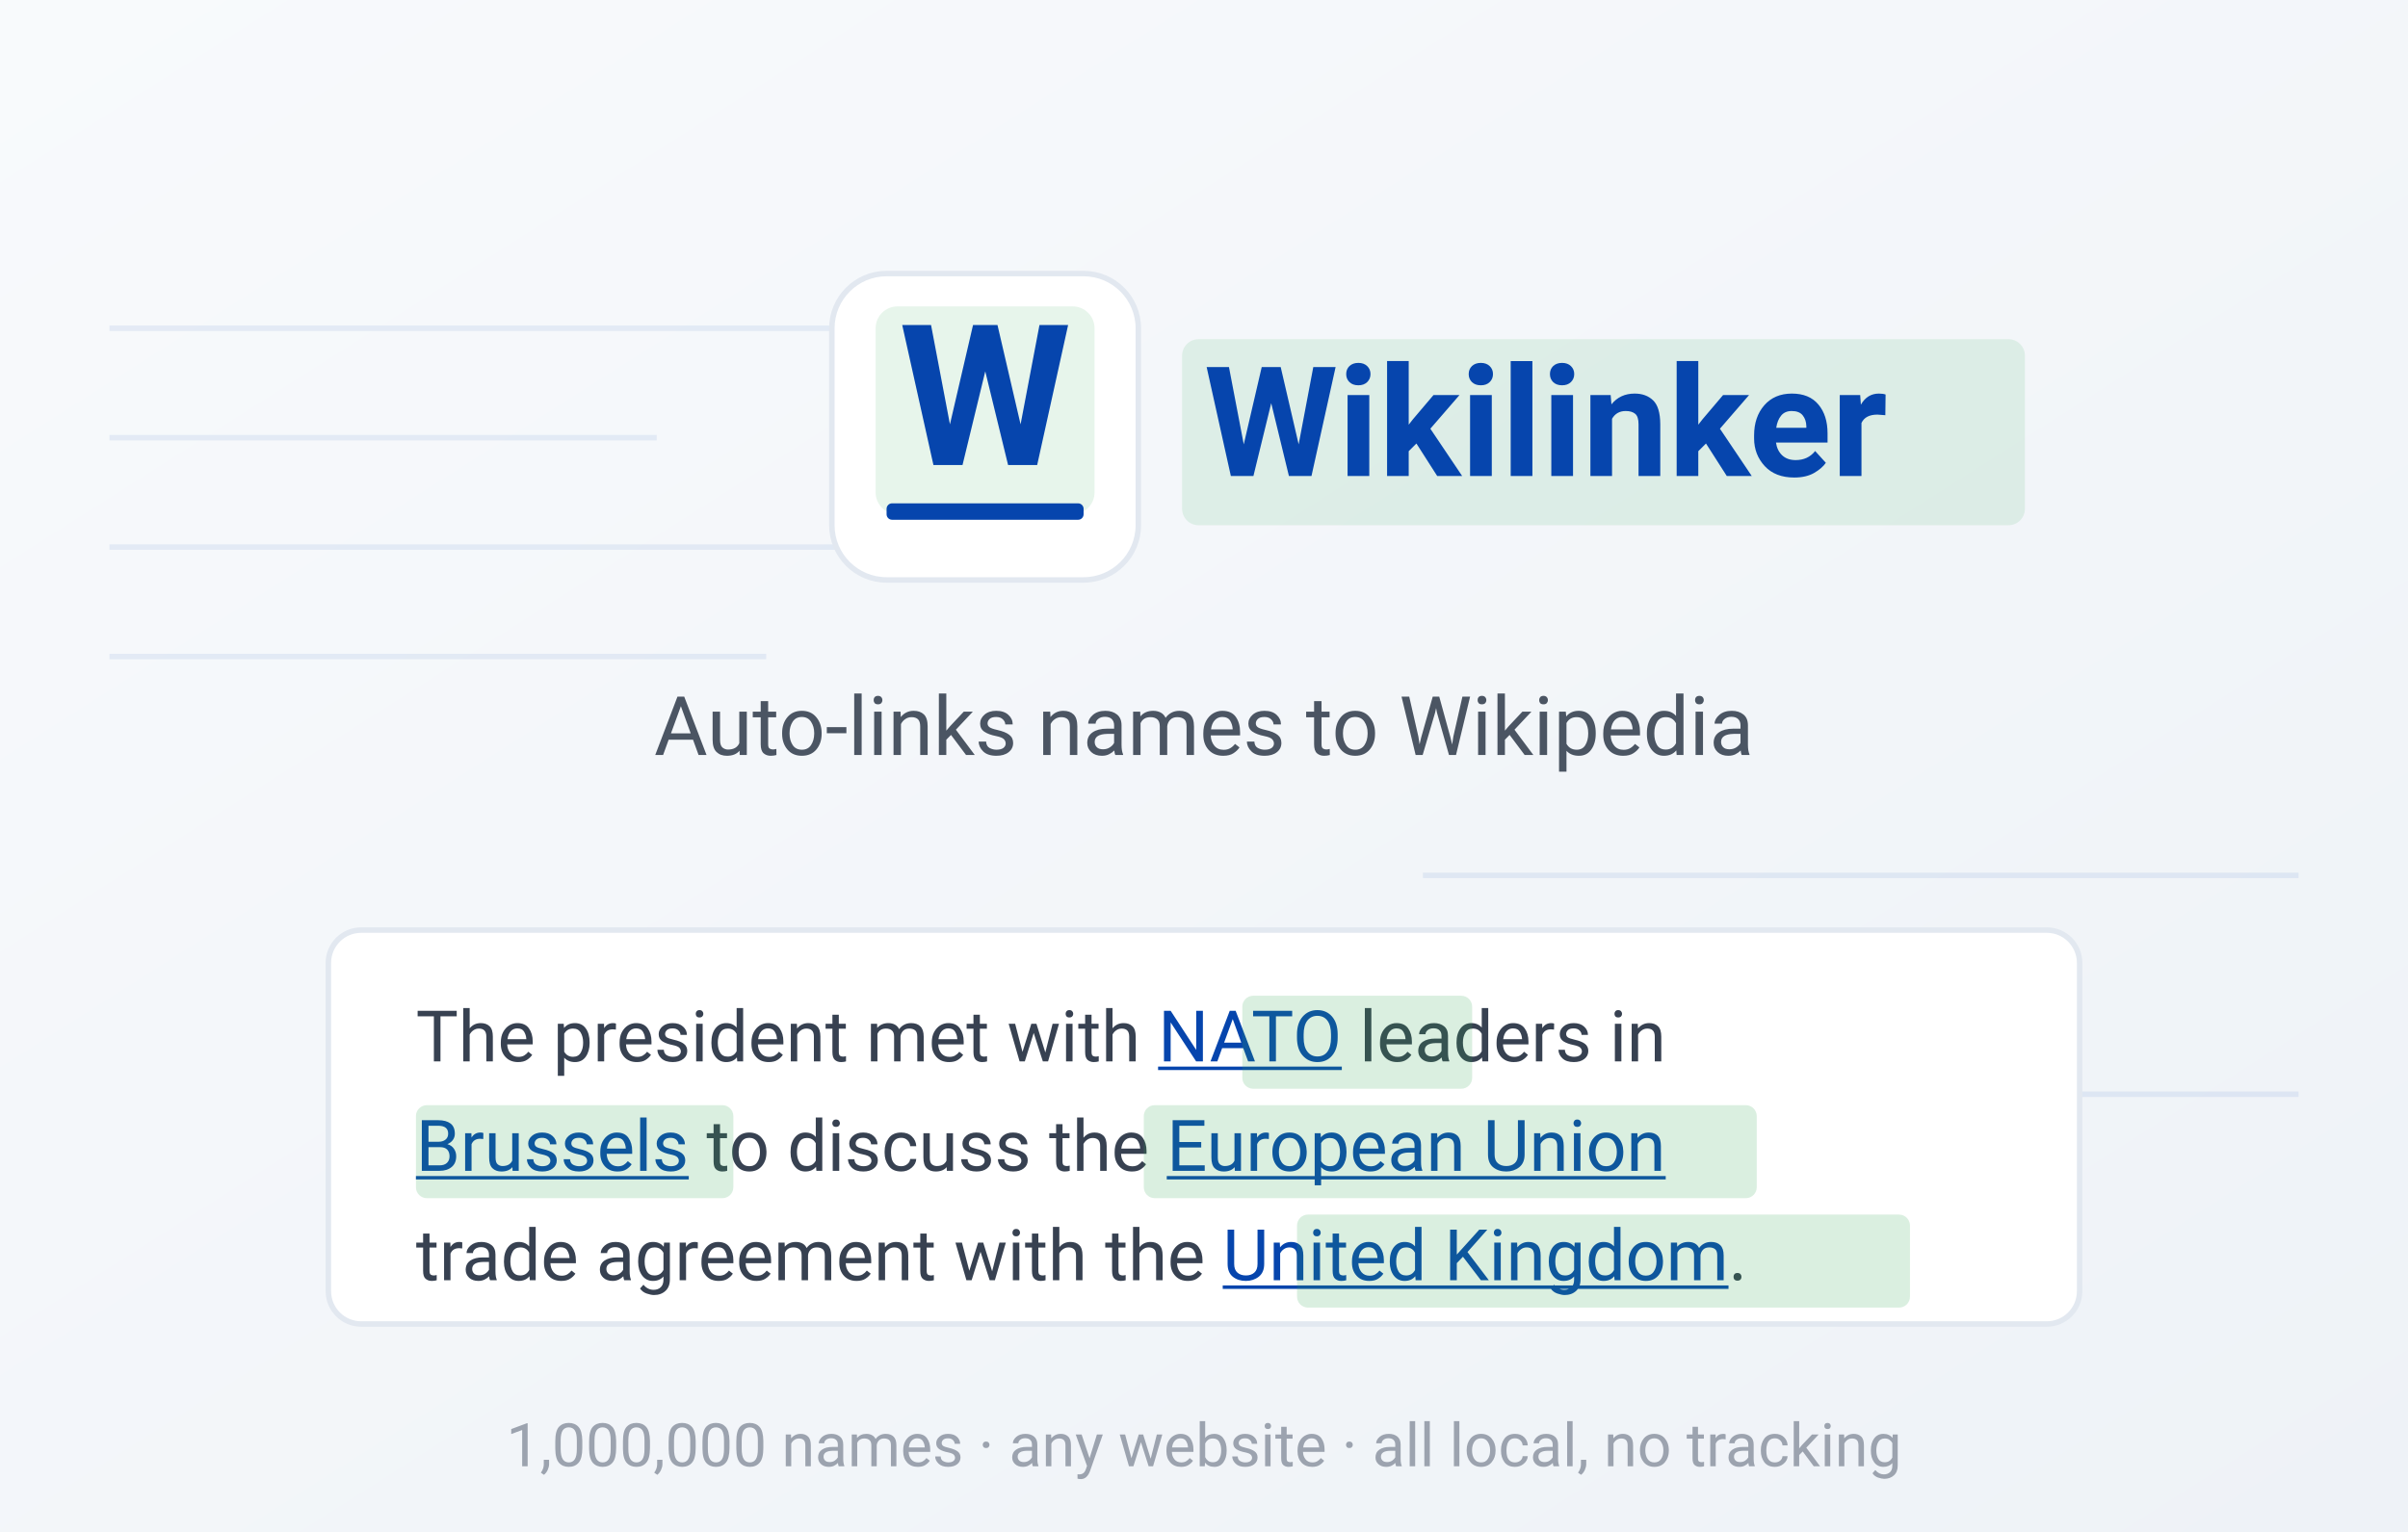
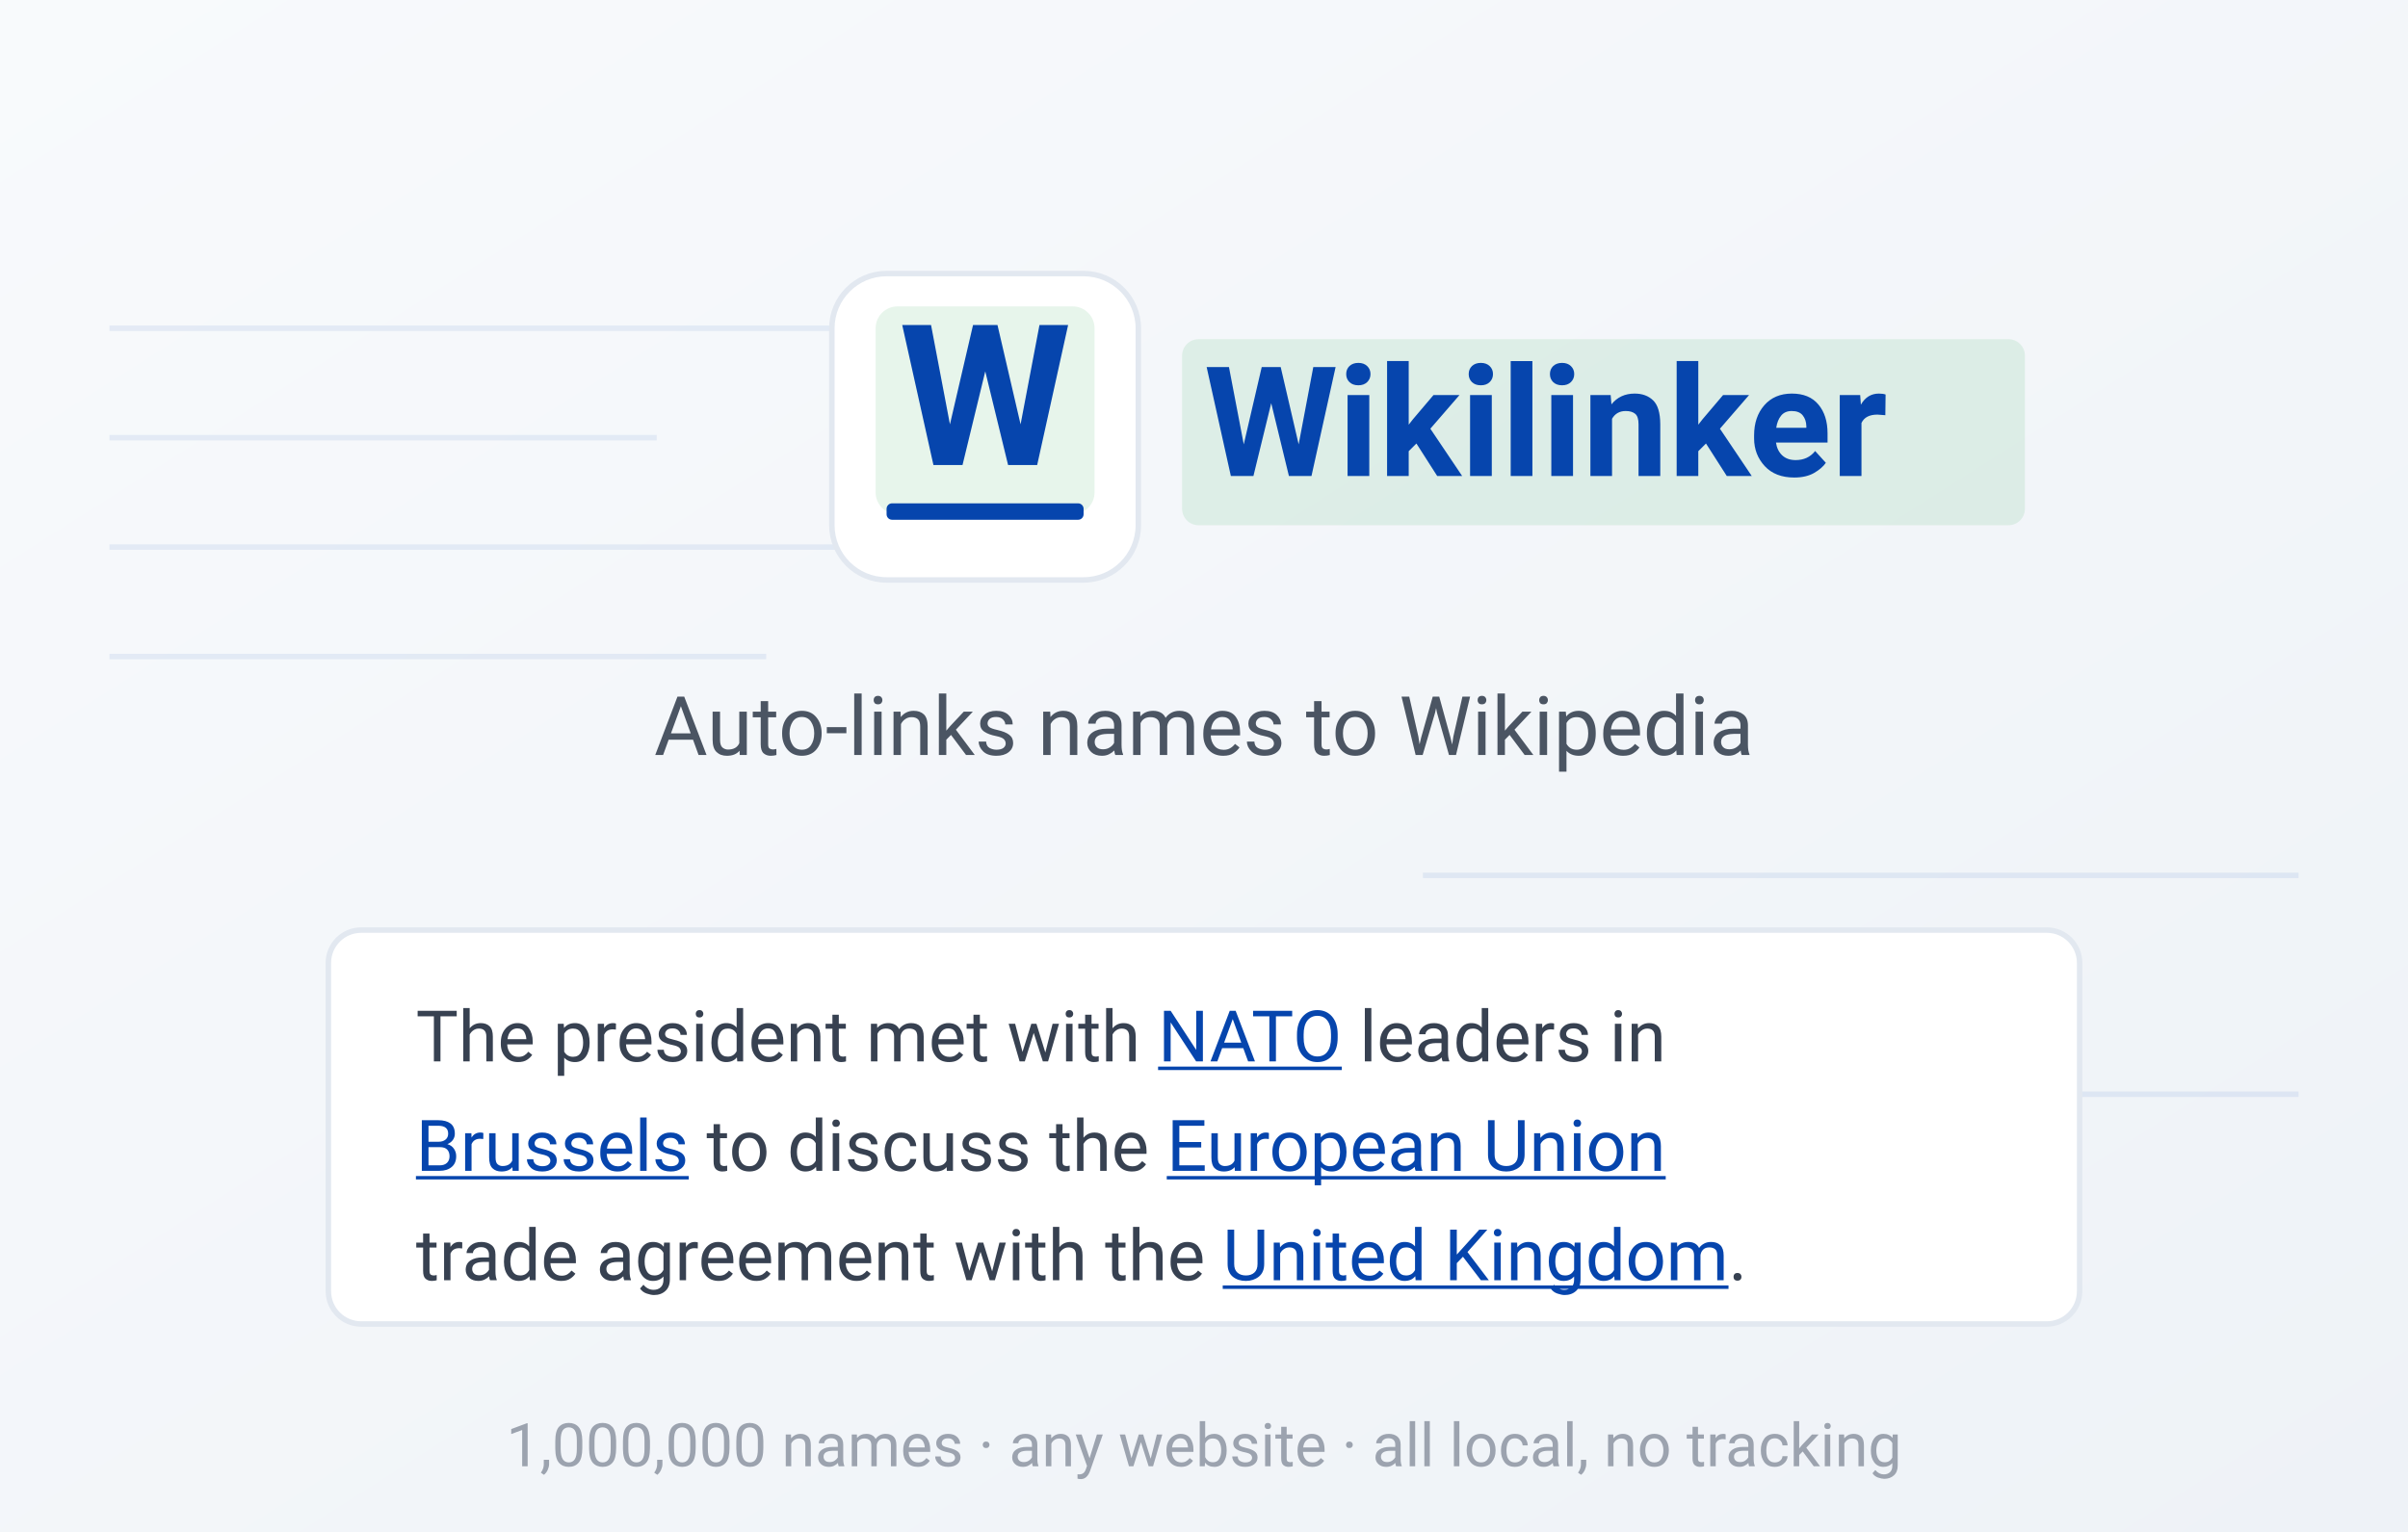
<svg xmlns="http://www.w3.org/2000/svg" width="440" height="280" viewBox="0 0 440 280">
  <defs>
    <linearGradient id="bg" x1="0%" y1="0%" x2="100%" y2="100%">
      <stop offset="0%" style="stop-color:#f8fafc" />
      <stop offset="100%" style="stop-color:#eef2f7" />
    </linearGradient>
  </defs>
  <rect width="440" height="280" fill="url(#bg)" />
  <g opacity="0.08" stroke="#0645ad" stroke-width="1">
    <line x1="20" y1="60" x2="160" y2="60" />
    <line x1="20" y1="80" x2="120" y2="80" />
    <line x1="20" y1="100" x2="180" y2="100" />
    <line x1="20" y1="120" x2="140" y2="120" />
    <line x1="260" y1="160" x2="420" y2="160" />
    <line x1="260" y1="180" x2="380" y2="180" />
    <line x1="260" y1="200" x2="420" y2="200" />
    <line x1="260" y1="220" x2="360" y2="220" />
  </g>
  <rect x="152" y="50" width="56" height="56" rx="10" fill="#ffffff" stroke="#e2e8f0" stroke-width="1" />
  <rect x="160" y="56" width="40" height="38" rx="4" fill="rgba(52, 168, 83, 0.12)" />
  <text x="180" y="85" text-anchor="middle" font-family="-apple-system, BlinkMacSystemFont, 'Segoe UI', Roboto, sans-serif" font-size="36" font-weight="bold" fill="#0645ad">W</text>
  <rect x="162" y="92" width="36" height="3" rx="1" fill="#0645ad" />
  <rect x="216" y="62" width="154" height="34" rx="3" fill="rgba(52, 168, 83, 0.12)" pointer-events="none" />
  <text x="220" y="87" text-anchor="start" font-family="-apple-system, BlinkMacSystemFont, 'Segoe UI', Roboto, sans-serif" font-size="28" font-weight="bold" fill="#0645ad" text-decoration="underline">
    <tspan>Wikilinker</tspan>
  </text>
  <text x="220" y="138" text-anchor="middle" font-family="-apple-system, BlinkMacSystemFont, 'Segoe UI', Roboto, sans-serif" font-size="15" fill="#4b5563">Auto-links names to Wikipedia</text>
  <g transform="translate(60, 170)">
    <rect x="0" y="0" width="320" height="72" rx="6" fill="#ffffff" stroke="#e2e8f0" stroke-width="1" />
    <text x="16" y="24" font-family="-apple-system, BlinkMacSystemFont, 'Segoe UI', Roboto, sans-serif" font-size="13" fill="#374151">
      The president met with
      <tspan fill="#0645ad" text-decoration="underline">NATO</tspan>
      leaders in
    </text>
    <text x="16" y="44" font-family="-apple-system, BlinkMacSystemFont, 'Segoe UI', Roboto, sans-serif" font-size="13" fill="#374151">
      <tspan fill="#0645ad" text-decoration="underline">Brussels</tspan>
      to discuss the
      <tspan fill="#0645ad" text-decoration="underline">European Union</tspan>
    </text>
    <text x="16" y="64" font-family="-apple-system, BlinkMacSystemFont, 'Segoe UI', Roboto, sans-serif" font-size="13" fill="#374151">
      trade agreement with the
      <tspan fill="#0645ad" text-decoration="underline">United Kingdom</tspan>.
    </text>
-     <rect x="167" y="12" width="42" height="17" rx="2" fill="rgba(52, 168, 83, 0.18)" />
-     <rect x="16" y="32" width="58" height="17" rx="2" fill="rgba(52, 168, 83, 0.18)" />
-     <rect x="149" y="32" width="112" height="17" rx="2" fill="rgba(52, 168, 83, 0.18)" />
-     <rect x="177" y="52" width="112" height="17" rx="2" fill="rgba(52, 168, 83, 0.18)" />
  </g>
  <text x="220" y="268" text-anchor="middle" font-family="-apple-system, BlinkMacSystemFont, 'Segoe UI', Roboto, sans-serif" font-size="11" fill="#9ca3af">1,000,000 names · any website · all local, no tracking</text>
</svg>
